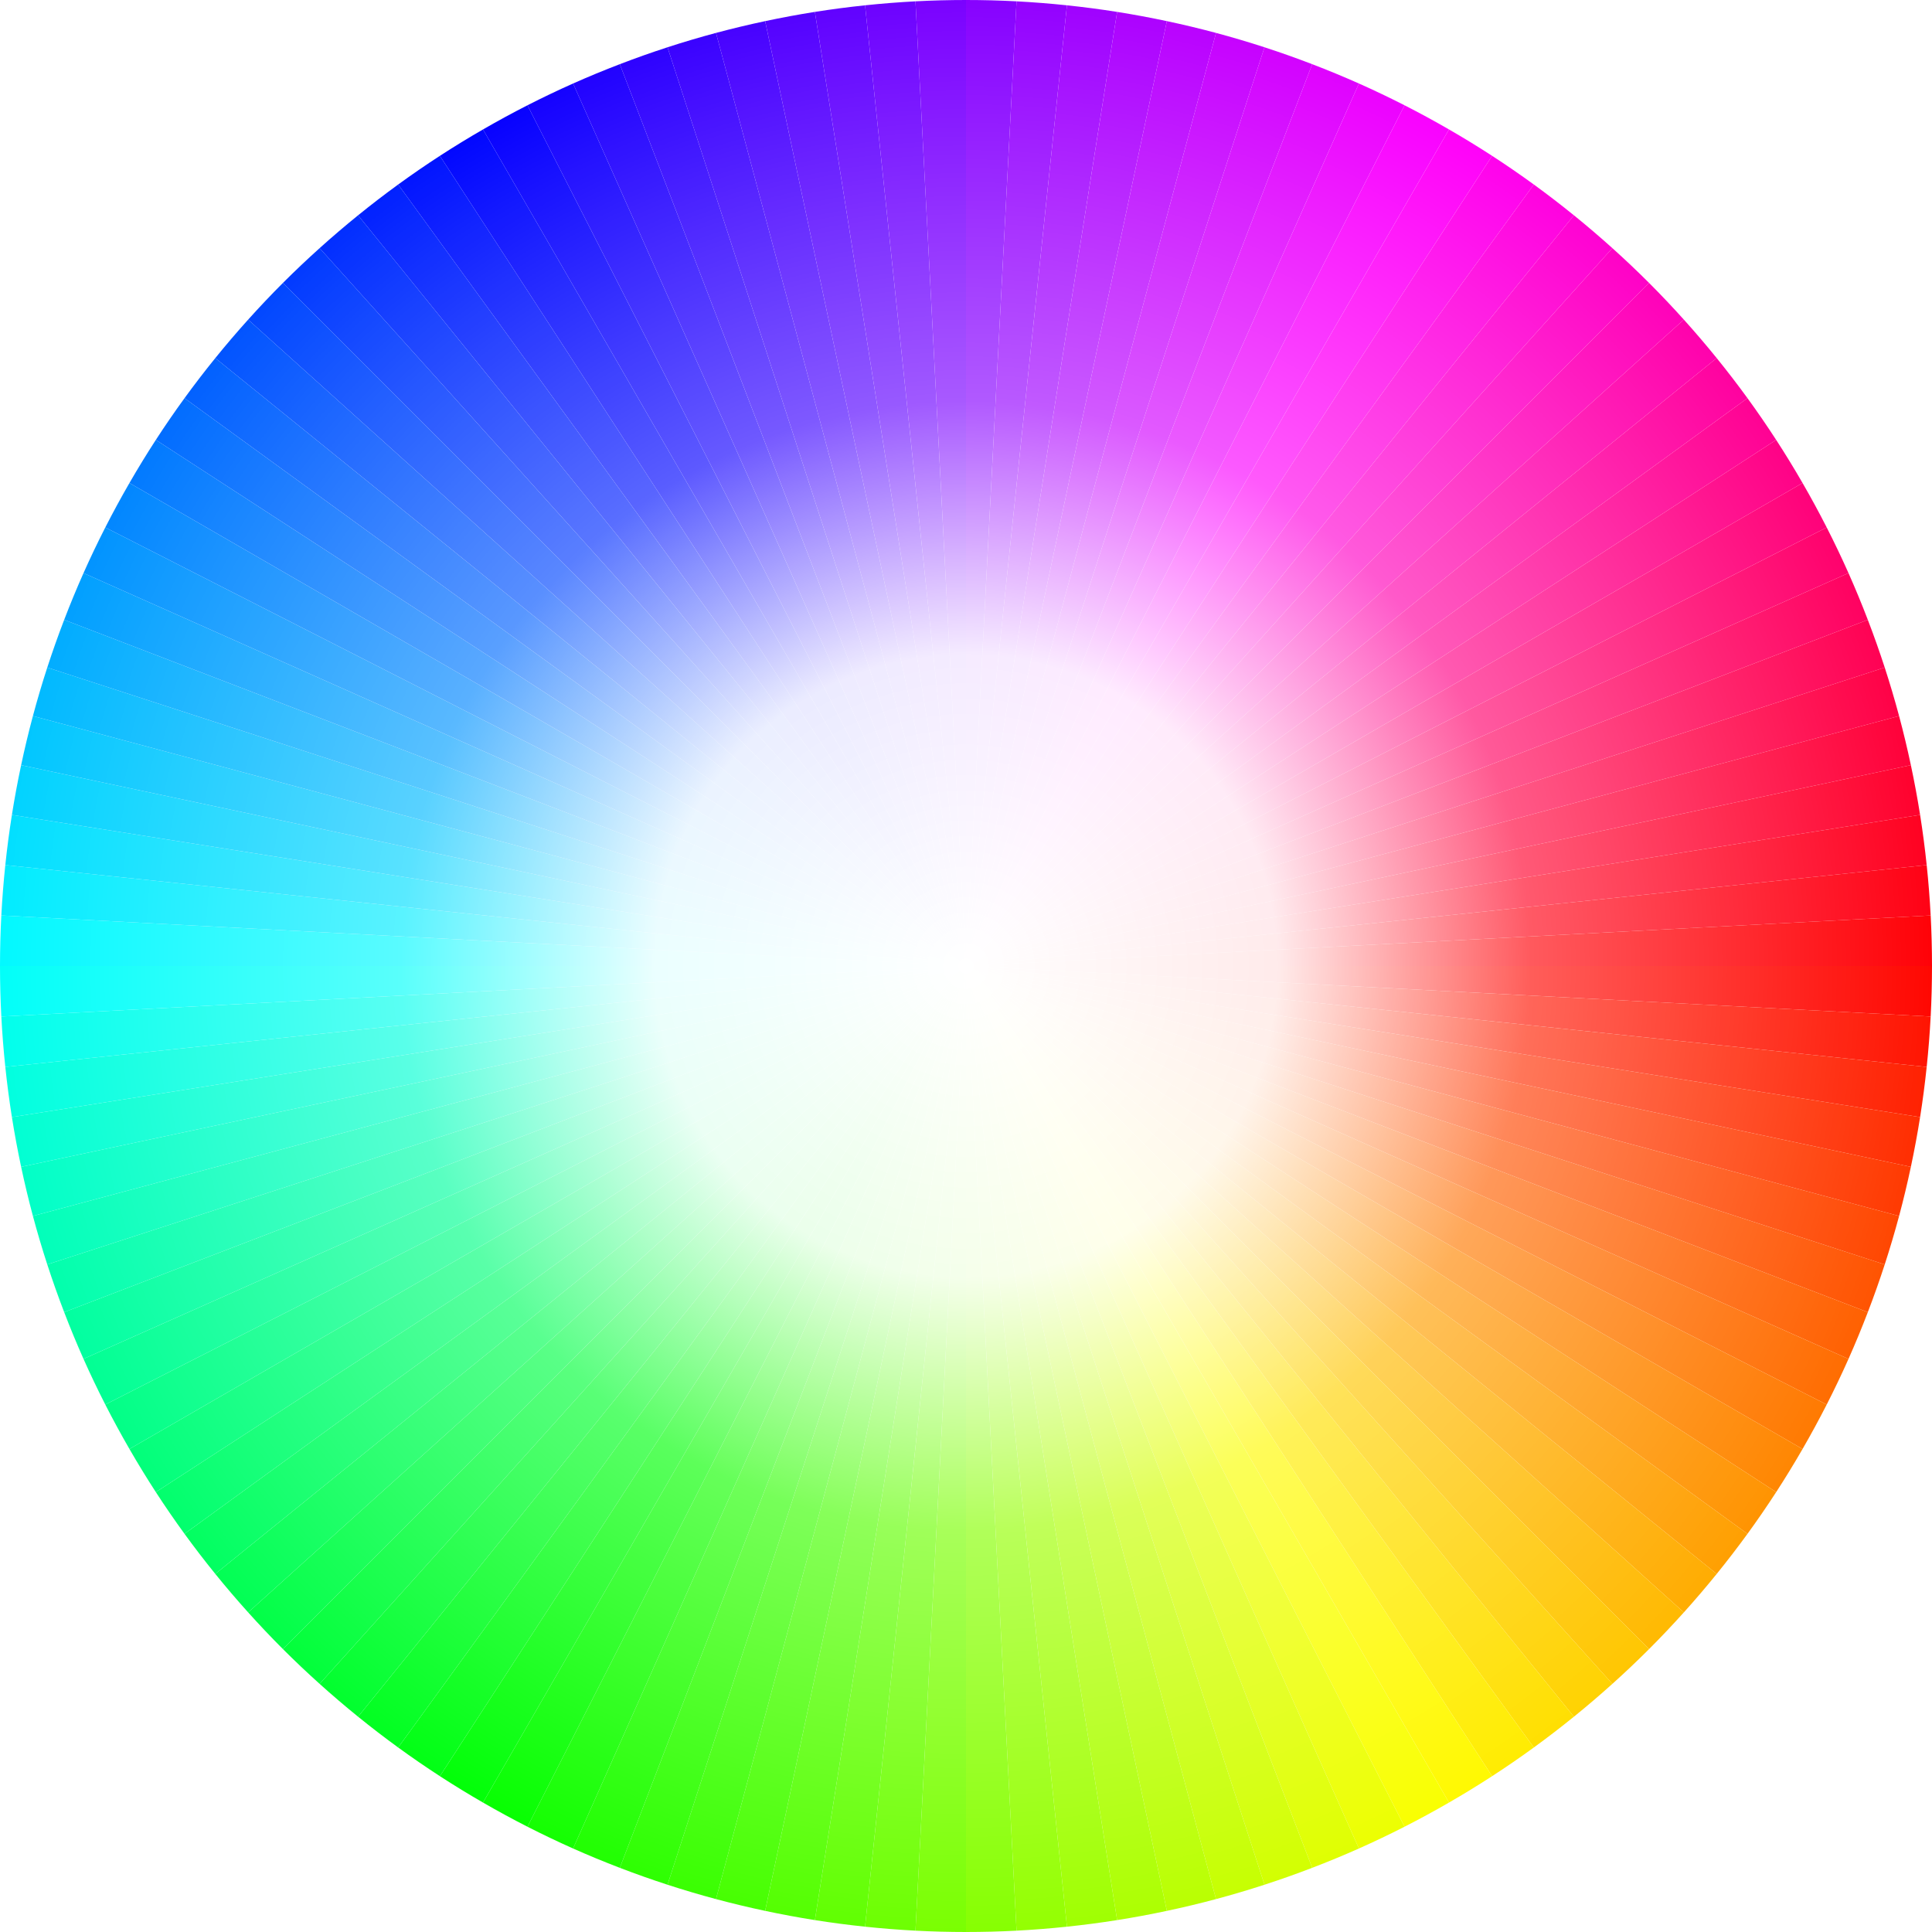
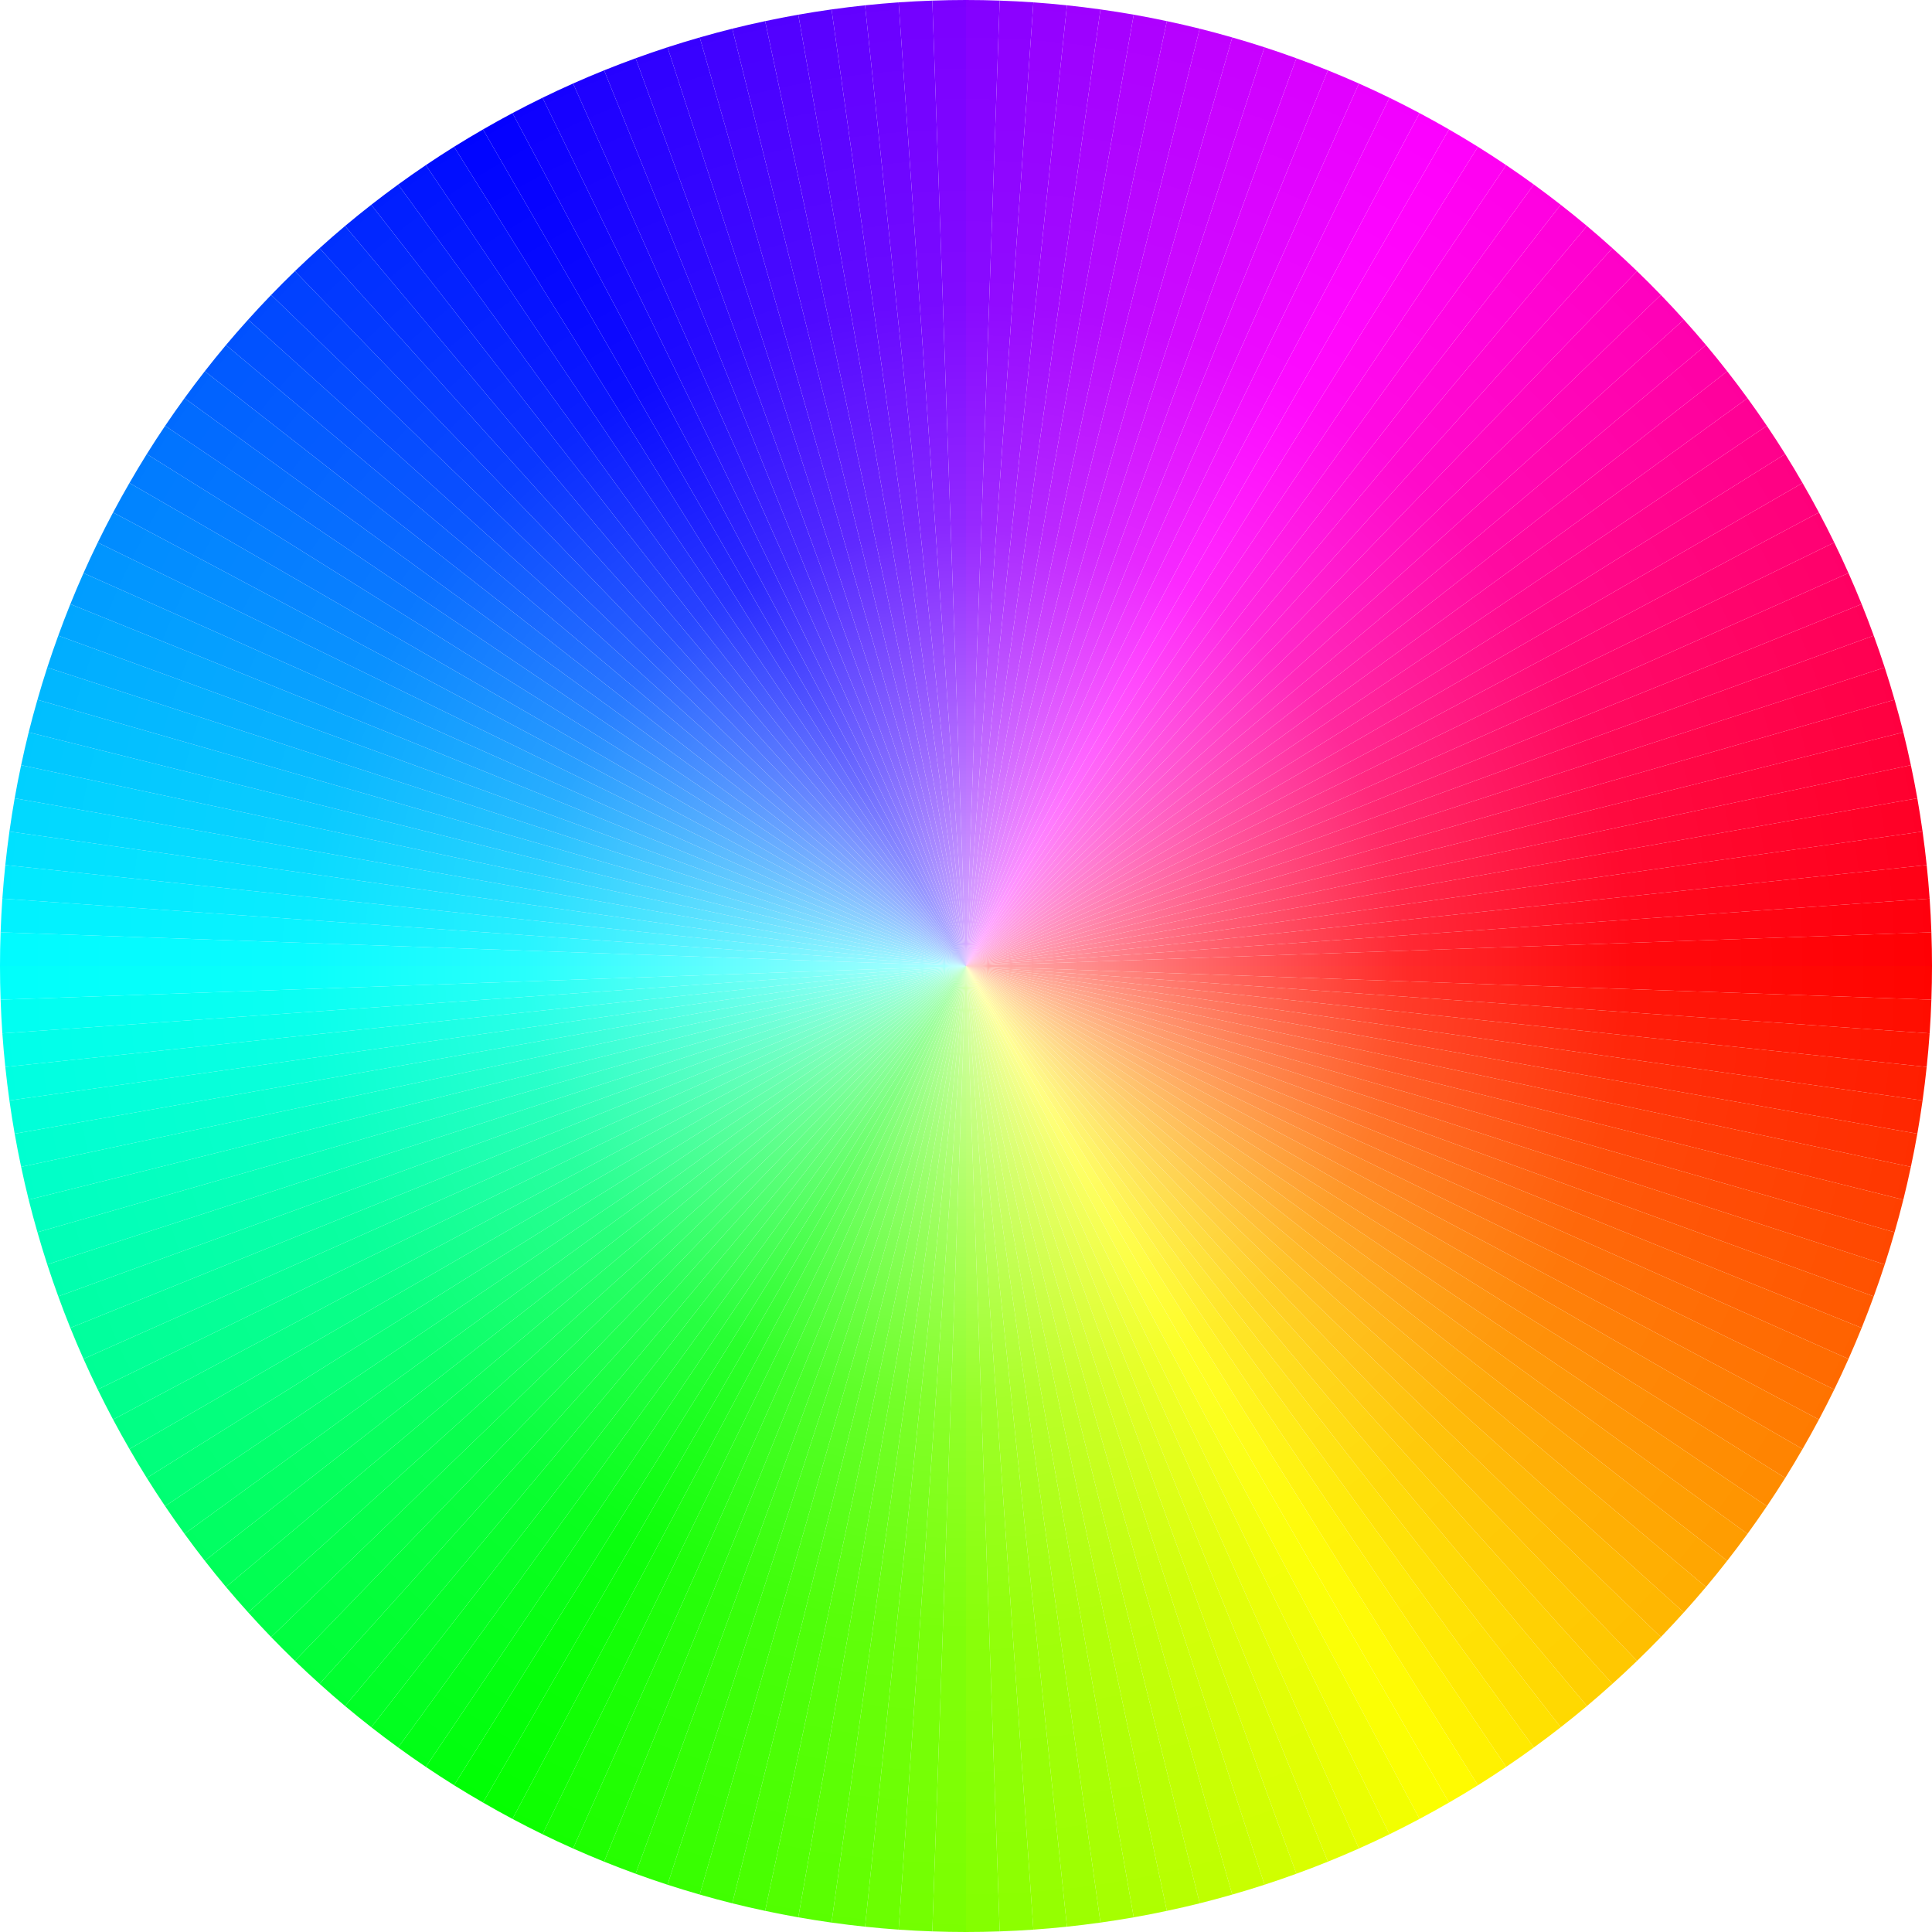
<svg xmlns="http://www.w3.org/2000/svg" viewBox="0 0 32 32">
  <defs>
-     <radialGradient id="center-fade" cx="50%" cy="50%" r="50%">
-       <stop offset="0%" stop-color="#ffffff" />
-       <stop offset="32%" stop-color="#ffffff" stop-opacity="0.92" />
-       <stop offset="58%" stop-color="#ffffff" stop-opacity="0.35" />
+     <radialGradient id="lighten" cx="50%" cy="50%" r="50%">
+       <stop offset="0%" stop-color="#ffffff" stop-opacity="0.7" />
+       <stop offset="22%" stop-color="#ffffff" stop-opacity="0.42" />
+       <stop offset="45%" stop-color="#ffffff" stop-opacity="0.16" />
+       <stop offset="68%" stop-color="#ffffff" stop-opacity="0.04" />
      <stop offset="100%" stop-color="#ffffff" stop-opacity="0" />
    </radialGradient>
  </defs>
  <g stroke="none">
-     <path stroke="none" d="M 16 16 L 32 16 A 16 16 0 0 1 31.978 16.837 Z" fill="#ff0600" />
-     <path stroke="none" d="M 16 16 L 31.978 16.837 A 16 16 0 0 1 31.912 17.672 Z" fill="#ff1300" />
-     <path stroke="none" d="M 16 16 L 31.912 17.672 A 16 16 0 0 1 31.803 18.503 Z" fill="#ff2000" />
-     <path stroke="none" d="M 16 16 L 31.803 18.503 A 16 16 0 0 1 31.65 19.327 Z" fill="#ff2d00" />
-     <path stroke="none" d="M 16 16 L 31.65 19.327 A 16 16 0 0 1 31.455 20.141 Z" fill="#ff3900" />
-     <path stroke="none" d="M 16 16 L 31.455 20.141 A 16 16 0 0 1 31.217 20.944 Z" fill="#ff4600" />
-     <path stroke="none" d="M 16 16 L 31.217 20.944 A 16 16 0 0 1 30.937 21.734 Z" fill="#ff5300" />
-     <path stroke="none" d="M 16 16 L 30.937 21.734 A 16 16 0 0 1 30.617 22.508 Z" fill="#ff6000" />
-     <path stroke="none" d="M 16 16 L 30.617 22.508 A 16 16 0 0 1 30.256 23.264 Z" fill="#ff6c00" />
-     <path stroke="none" d="M 16 16 L 30.256 23.264 A 16 16 0 0 1 29.856 24 Z" fill="#ff7900" />
-     <path stroke="none" d="M 16 16 L 29.856 24 A 16 16 0 0 1 29.419 24.714 Z" fill="#ff8600" />
-     <path stroke="none" d="M 16 16 L 29.419 24.714 A 16 16 0 0 1 28.944 25.405 Z" fill="#ff9300" />
-     <path stroke="none" d="M 16 16 L 28.944 25.405 A 16 16 0 0 1 28.434 26.069 Z" fill="#ff9f00" />
-     <path stroke="none" d="M 16 16 L 28.434 26.069 A 16 16 0 0 1 27.89 26.706 Z" fill="#ffac00" />
-     <path stroke="none" d="M 16 16 L 27.89 26.706 A 16 16 0 0 1 27.314 27.314 Z" fill="#ffb900" />
-     <path stroke="none" d="M 16 16 L 27.314 27.314 A 16 16 0 0 1 26.706 27.89 Z" fill="#ffc600" />
-     <path stroke="none" d="M 16 16 L 26.706 27.89 A 16 16 0 0 1 26.069 28.434 Z" fill="#ffd200" />
-     <path stroke="none" d="M 16 16 L 26.069 28.434 A 16 16 0 0 1 25.405 28.944 Z" fill="#ffdf00" />
-     <path stroke="none" d="M 16 16 L 25.405 28.944 A 16 16 0 0 1 24.714 29.419 Z" fill="#ffec00" />
-     <path stroke="none" d="M 16 16 L 24.714 29.419 A 16 16 0 0 1 24 29.856 Z" fill="#fff900" />
-     <path stroke="none" d="M 16 16 L 24 29.856 A 16 16 0 0 1 23.264 30.256 Z" fill="#f9ff00" />
-     <path stroke="none" d="M 16 16 L 23.264 30.256 A 16 16 0 0 1 22.508 30.617 Z" fill="#ecff00" />
-     <path stroke="none" d="M 16 16 L 22.508 30.617 A 16 16 0 0 1 21.734 30.937 Z" fill="#dfff00" />
-     <path stroke="none" d="M 16 16 L 21.734 30.937 A 16 16 0 0 1 20.944 31.217 Z" fill="#d2ff00" />
-     <path stroke="none" d="M 16 16 L 20.944 31.217 A 16 16 0 0 1 20.141 31.455 Z" fill="#c6ff00" />
-     <path stroke="none" d="M 16 16 L 20.141 31.455 A 16 16 0 0 1 19.327 31.65 Z" fill="#b9ff00" />
-     <path stroke="none" d="M 16 16 L 19.327 31.65 A 16 16 0 0 1 18.503 31.803 Z" fill="#acff00" />
-     <path stroke="none" d="M 16 16 L 18.503 31.803 A 16 16 0 0 1 17.672 31.912 Z" fill="#9fff00" />
-     <path stroke="none" d="M 16 16 L 17.672 31.912 A 16 16 0 0 1 16.837 31.978 Z" fill="#93ff00" />
-     <path stroke="none" d="M 16 16 L 16.837 31.978 A 16 16 0 0 1 16 32 Z" fill="#86ff00" />
-     <path stroke="none" d="M 16 16 L 16 32 A 16 16 0 0 1 15.163 31.978 Z" fill="#79ff00" />
-     <path stroke="none" d="M 16 16 L 15.163 31.978 A 16 16 0 0 1 14.328 31.912 Z" fill="#6cff00" />
-     <path stroke="none" d="M 16 16 L 14.328 31.912 A 16 16 0 0 1 13.497 31.803 Z" fill="#60ff00" />
-     <path stroke="none" d="M 16 16 L 13.497 31.803 A 16 16 0 0 1 12.673 31.65 Z" fill="#53ff00" />
-     <path stroke="none" d="M 16 16 L 12.673 31.65 A 16 16 0 0 1 11.859 31.455 Z" fill="#46ff00" />
-     <path stroke="none" d="M 16 16 L 11.859 31.455 A 16 16 0 0 1 11.056 31.217 Z" fill="#39ff00" />
-     <path stroke="none" d="M 16 16 L 11.056 31.217 A 16 16 0 0 1 10.266 30.937 Z" fill="#2dff00" />
-     <path stroke="none" d="M 16 16 L 10.266 30.937 A 16 16 0 0 1 9.492 30.617 Z" fill="#20ff00" />
-     <path stroke="none" d="M 16 16 L 9.492 30.617 A 16 16 0 0 1 8.736 30.256 Z" fill="#13ff00" />
-     <path stroke="none" d="M 16 16 L 8.736 30.256 A 16 16 0 0 1 8 29.856 Z" fill="#06ff00" />
-     <path stroke="none" d="M 16 16 L 8 29.856 A 16 16 0 0 1 7.286 29.419 Z" fill="#00ff06" />
-     <path stroke="none" d="M 16 16 L 7.286 29.419 A 16 16 0 0 1 6.595 28.944 Z" fill="#00ff13" />
-     <path stroke="none" d="M 16 16 L 6.595 28.944 A 16 16 0 0 1 5.931 28.434 Z" fill="#00ff20" />
-     <path stroke="none" d="M 16 16 L 5.931 28.434 A 16 16 0 0 1 5.294 27.89 Z" fill="#00ff2d" />
-     <path stroke="none" d="M 16 16 L 5.294 27.89 A 16 16 0 0 1 4.686 27.314 Z" fill="#00ff39" />
-     <path stroke="none" d="M 16 16 L 4.686 27.314 A 16 16 0 0 1 4.11 26.706 Z" fill="#00ff46" />
-     <path stroke="none" d="M 16 16 L 4.11 26.706 A 16 16 0 0 1 3.566 26.069 Z" fill="#00ff53" />
-     <path stroke="none" d="M 16 16 L 3.566 26.069 A 16 16 0 0 1 3.056 25.405 Z" fill="#00ff60" />
-     <path stroke="none" d="M 16 16 L 3.056 25.405 A 16 16 0 0 1 2.581 24.714 Z" fill="#00ff6c" />
-     <path stroke="none" d="M 16 16 L 2.581 24.714 A 16 16 0 0 1 2.144 24 Z" fill="#00ff79" />
-     <path stroke="none" d="M 16 16 L 2.144 24 A 16 16 0 0 1 1.744 23.264 Z" fill="#00ff86" />
-     <path stroke="none" d="M 16 16 L 1.744 23.264 A 16 16 0 0 1 1.383 22.508 Z" fill="#00ff93" />
-     <path stroke="none" d="M 16 16 L 1.383 22.508 A 16 16 0 0 1 1.063 21.734 Z" fill="#00ff9f" />
-     <path stroke="none" d="M 16 16 L 1.063 21.734 A 16 16 0 0 1 0.783 20.944 Z" fill="#00ffac" />
-     <path stroke="none" d="M 16 16 L 0.783 20.944 A 16 16 0 0 1 0.545 20.141 Z" fill="#00ffb9" />
-     <path stroke="none" d="M 16 16 L 0.545 20.141 A 16 16 0 0 1 0.35 19.327 Z" fill="#00ffc6" />
-     <path stroke="none" d="M 16 16 L 0.35 19.327 A 16 16 0 0 1 0.197 18.503 Z" fill="#00ffd2" />
-     <path stroke="none" d="M 16 16 L 0.197 18.503 A 16 16 0 0 1 0.088 17.672 Z" fill="#00ffdf" />
-     <path stroke="none" d="M 16 16 L 0.088 17.672 A 16 16 0 0 1 0.022 16.837 Z" fill="#00ffec" />
-     <path stroke="none" d="M 16 16 L 0.022 16.837 A 16 16 0 0 1 0 16 Z" fill="#00fff9" />
-     <path stroke="none" d="M 16 16 L 0 16 A 16 16 0 0 1 0.022 15.163 Z" fill="#00f9ff" />
-     <path stroke="none" d="M 16 16 L 0.022 15.163 A 16 16 0 0 1 0.088 14.328 Z" fill="#00ecff" />
-     <path stroke="none" d="M 16 16 L 0.088 14.328 A 16 16 0 0 1 0.197 13.497 Z" fill="#00dfff" />
-     <path stroke="none" d="M 16 16 L 0.197 13.497 A 16 16 0 0 1 0.35 12.673 Z" fill="#00d2ff" />
-     <path stroke="none" d="M 16 16 L 0.35 12.673 A 16 16 0 0 1 0.545 11.859 Z" fill="#00c6ff" />
-     <path stroke="none" d="M 16 16 L 0.545 11.859 A 16 16 0 0 1 0.783 11.056 Z" fill="#00b9ff" />
-     <path stroke="none" d="M 16 16 L 0.783 11.056 A 16 16 0 0 1 1.063 10.266 Z" fill="#00acff" />
-     <path stroke="none" d="M 16 16 L 1.063 10.266 A 16 16 0 0 1 1.383 9.492 Z" fill="#009fff" />
-     <path stroke="none" d="M 16 16 L 1.383 9.492 A 16 16 0 0 1 1.744 8.736 Z" fill="#0093ff" />
-     <path stroke="none" d="M 16 16 L 1.744 8.736 A 16 16 0 0 1 2.144 8 Z" fill="#0086ff" />
-     <path stroke="none" d="M 16 16 L 2.144 8 A 16 16 0 0 1 2.581 7.286 Z" fill="#0079ff" />
-     <path stroke="none" d="M 16 16 L 2.581 7.286 A 16 16 0 0 1 3.056 6.595 Z" fill="#006cff" />
-     <path stroke="none" d="M 16 16 L 3.056 6.595 A 16 16 0 0 1 3.566 5.931 Z" fill="#0060ff" />
-     <path stroke="none" d="M 16 16 L 3.566 5.931 A 16 16 0 0 1 4.11 5.294 Z" fill="#0053ff" />
-     <path stroke="none" d="M 16 16 L 4.11 5.294 A 16 16 0 0 1 4.686 4.686 Z" fill="#0046ff" />
-     <path stroke="none" d="M 16 16 L 4.686 4.686 A 16 16 0 0 1 5.294 4.11 Z" fill="#0039ff" />
-     <path stroke="none" d="M 16 16 L 5.294 4.11 A 16 16 0 0 1 5.931 3.566 Z" fill="#002dff" />
-     <path stroke="none" d="M 16 16 L 5.931 3.566 A 16 16 0 0 1 6.595 3.056 Z" fill="#0020ff" />
-     <path stroke="none" d="M 16 16 L 6.595 3.056 A 16 16 0 0 1 7.286 2.581 Z" fill="#0013ff" />
-     <path stroke="none" d="M 16 16 L 7.286 2.581 A 16 16 0 0 1 8 2.144 Z" fill="#0006ff" />
-     <path stroke="none" d="M 16 16 L 8 2.144 A 16 16 0 0 1 8.736 1.744 Z" fill="#0600ff" />
-     <path stroke="none" d="M 16 16 L 8.736 1.744 A 16 16 0 0 1 9.492 1.383 Z" fill="#1300ff" />
-     <path stroke="none" d="M 16 16 L 9.492 1.383 A 16 16 0 0 1 10.266 1.063 Z" fill="#2000ff" />
-     <path stroke="none" d="M 16 16 L 10.266 1.063 A 16 16 0 0 1 11.056 0.783 Z" fill="#2d00ff" />
-     <path stroke="none" d="M 16 16 L 11.056 0.783 A 16 16 0 0 1 11.859 0.545 Z" fill="#3900ff" />
-     <path stroke="none" d="M 16 16 L 11.859 0.545 A 16 16 0 0 1 12.673 0.35 Z" fill="#4600ff" />
-     <path stroke="none" d="M 16 16 L 12.673 0.35 A 16 16 0 0 1 13.497 0.197 Z" fill="#5300ff" />
-     <path stroke="none" d="M 16 16 L 13.497 0.197 A 16 16 0 0 1 14.328 0.088 Z" fill="#6000ff" />
-     <path stroke="none" d="M 16 16 L 14.328 0.088 A 16 16 0 0 1 15.163 0.022 Z" fill="#6c00ff" />
-     <path stroke="none" d="M 16 16 L 15.163 0.022 A 16 16 0 0 1 16 0 Z" fill="#7900ff" />
-     <path stroke="none" d="M 16 16 L 16 0 A 16 16 0 0 1 16.837 0.022 Z" fill="#8600ff" />
-     <path stroke="none" d="M 16 16 L 16.837 0.022 A 16 16 0 0 1 17.672 0.088 Z" fill="#9300ff" />
-     <path stroke="none" d="M 16 16 L 17.672 0.088 A 16 16 0 0 1 18.503 0.197 Z" fill="#9f00ff" />
-     <path stroke="none" d="M 16 16 L 18.503 0.197 A 16 16 0 0 1 19.327 0.35 Z" fill="#ac00ff" />
-     <path stroke="none" d="M 16 16 L 19.327 0.35 A 16 16 0 0 1 20.141 0.545 Z" fill="#b900ff" />
-     <path stroke="none" d="M 16 16 L 20.141 0.545 A 16 16 0 0 1 20.944 0.783 Z" fill="#c600ff" />
-     <path stroke="none" d="M 16 16 L 20.944 0.783 A 16 16 0 0 1 21.734 1.063 Z" fill="#d200ff" />
-     <path stroke="none" d="M 16 16 L 21.734 1.063 A 16 16 0 0 1 22.508 1.383 Z" fill="#df00ff" />
-     <path stroke="none" d="M 16 16 L 22.508 1.383 A 16 16 0 0 1 23.264 1.744 Z" fill="#ec00ff" />
-     <path stroke="none" d="M 16 16 L 23.264 1.744 A 16 16 0 0 1 24 2.144 Z" fill="#f900ff" />
-     <path stroke="none" d="M 16 16 L 24 2.144 A 16 16 0 0 1 24.714 2.581 Z" fill="#ff00f9" />
-     <path stroke="none" d="M 16 16 L 24.714 2.581 A 16 16 0 0 1 25.405 3.056 Z" fill="#ff00ec" />
-     <path stroke="none" d="M 16 16 L 25.405 3.056 A 16 16 0 0 1 26.069 3.566 Z" fill="#ff00df" />
-     <path stroke="none" d="M 16 16 L 26.069 3.566 A 16 16 0 0 1 26.706 4.11 Z" fill="#ff00d2" />
-     <path stroke="none" d="M 16 16 L 26.706 4.11 A 16 16 0 0 1 27.314 4.686 Z" fill="#ff00c6" />
-     <path stroke="none" d="M 16 16 L 27.314 4.686 A 16 16 0 0 1 27.89 5.294 Z" fill="#ff00b9" />
-     <path stroke="none" d="M 16 16 L 27.89 5.294 A 16 16 0 0 1 28.434 5.931 Z" fill="#ff00ac" />
-     <path stroke="none" d="M 16 16 L 28.434 5.931 A 16 16 0 0 1 28.944 6.595 Z" fill="#ff009f" />
-     <path stroke="none" d="M 16 16 L 28.944 6.595 A 16 16 0 0 1 29.419 7.286 Z" fill="#ff0093" />
-     <path stroke="none" d="M 16 16 L 29.419 7.286 A 16 16 0 0 1 29.856 8 Z" fill="#ff0086" />
-     <path stroke="none" d="M 16 16 L 29.856 8 A 16 16 0 0 1 30.256 8.736 Z" fill="#ff0079" />
-     <path stroke="none" d="M 16 16 L 30.256 8.736 A 16 16 0 0 1 30.617 9.492 Z" fill="#ff006c" />
-     <path stroke="none" d="M 16 16 L 30.617 9.492 A 16 16 0 0 1 30.937 10.266 Z" fill="#ff0060" />
-     <path stroke="none" d="M 16 16 L 30.937 10.266 A 16 16 0 0 1 31.217 11.056 Z" fill="#ff0053" />
-     <path stroke="none" d="M 16 16 L 31.217 11.056 A 16 16 0 0 1 31.455 11.859 Z" fill="#ff0046" />
-     <path stroke="none" d="M 16 16 L 31.455 11.859 A 16 16 0 0 1 31.65 12.673 Z" fill="#ff0039" />
-     <path stroke="none" d="M 16 16 L 31.65 12.673 A 16 16 0 0 1 31.803 13.497 Z" fill="#ff002d" />
-     <path stroke="none" d="M 16 16 L 31.803 13.497 A 16 16 0 0 1 31.912 14.328 Z" fill="#ff0020" />
-     <path stroke="none" d="M 16 16 L 31.912 14.328 A 16 16 0 0 1 31.978 15.163 Z" fill="#ff0013" />
-     <path stroke="none" d="M 16 16 L 31.978 15.163 A 16 16 0 0 1 32 16 Z" fill="#ff0006" />
-     <circle cx="16" cy="16" r="16" fill="url(#center-fade)" stroke="none" />
+     <path d="M 16 16 L 32.000 16.000 A 16 16 0 0 1 31.990 16.558 Z" fill="#ff0400" />
+     <path d="M 16 16 L 31.990 16.558 A 16 16 0 0 1 31.961 17.116 Z" fill="#ff0d00" />
+     <path d="M 16 16 L 31.961 17.116 A 16 16 0 0 1 31.912 17.672 Z" fill="#ff1500" />
+     <path d="M 16 16 L 31.912 17.672 A 16 16 0 0 1 31.844 18.227 Z" fill="#ff1e00" />
+     <path d="M 16 16 L 31.844 18.227 A 16 16 0 0 1 31.757 18.778 Z" fill="#ff2600" />
+     <path d="M 16 16 L 31.757 18.778 A 16 16 0 0 1 31.650 19.327 Z" fill="#ff2f00" />
+     <path d="M 16 16 L 31.650 19.327 A 16 16 0 0 1 31.525 19.871 Z" fill="#ff3700" />
+     <path d="M 16 16 L 31.525 19.871 A 16 16 0 0 1 31.380 20.410 Z" fill="#ff4000" />
+     <path d="M 16 16 L 31.380 20.410 A 16 16 0 0 1 31.217 20.944 Z" fill="#ff4800" />
+     <path d="M 16 16 L 31.217 20.944 A 16 16 0 0 1 31.035 21.472 Z" fill="#ff5100" />
+     <path d="M 16 16 L 31.035 21.472 A 16 16 0 0 1 30.835 21.994 Z" fill="#ff5900" />
+     <path d="M 16 16 L 30.835 21.994 A 16 16 0 0 1 30.617 22.508 Z" fill="#ff6200" />
+     <path d="M 16 16 L 30.617 22.508 A 16 16 0 0 1 30.381 23.014 Z" fill="#ff6a00" />
+     <path d="M 16 16 L 30.381 23.014 A 16 16 0 0 1 30.127 23.512 Z" fill="#ff7300" />
+     <path d="M 16 16 L 30.127 23.512 A 16 16 0 0 1 29.856 24.000 Z" fill="#ff7b00" />
+     <path d="M 16 16 L 29.856 24.000 A 16 16 0 0 1 29.569 24.479 Z" fill="#ff8400" />
+     <path d="M 16 16 L 29.569 24.479 A 16 16 0 0 1 29.265 24.947 Z" fill="#ff8c00" />
+     <path d="M 16 16 L 29.265 24.947 A 16 16 0 0 1 28.944 25.405 Z" fill="#ff9500" />
+     <path d="M 16 16 L 28.944 25.405 A 16 16 0 0 1 28.608 25.851 Z" fill="#ff9d00" />
+     <path d="M 16 16 L 28.608 25.851 A 16 16 0 0 1 28.257 26.285 Z" fill="#ffa600" />
+     <path d="M 16 16 L 28.257 26.285 A 16 16 0 0 1 27.890 26.706 Z" fill="#ffae00" />
+     <path d="M 16 16 L 27.890 26.706 A 16 16 0 0 1 27.509 27.115 Z" fill="#ffb700" />
+     <path d="M 16 16 L 27.509 27.115 A 16 16 0 0 1 27.115 27.509 Z" fill="#ffbf00" />
+     <path d="M 16 16 L 27.115 27.509 A 16 16 0 0 1 26.706 27.890 Z" fill="#ffc800" />
+     <path d="M 16 16 L 26.706 27.890 A 16 16 0 0 1 26.285 28.257 Z" fill="#ffd000" />
+     <path d="M 16 16 L 26.285 28.257 A 16 16 0 0 1 25.851 28.608 Z" fill="#ffd900" />
+     <path d="M 16 16 L 25.851 28.608 A 16 16 0 0 1 25.405 28.944 Z" fill="#ffe100" />
+     <path d="M 16 16 L 25.405 28.944 A 16 16 0 0 1 24.947 29.265 Z" fill="#ffea00" />
+     <path d="M 16 16 L 24.947 29.265 A 16 16 0 0 1 24.479 29.569 Z" fill="#fff200" />
+     <path d="M 16 16 L 24.479 29.569 A 16 16 0 0 1 24.000 29.856 Z" fill="#fffb00" />
+     <path d="M 16 16 L 24.000 29.856 A 16 16 0 0 1 23.512 30.127 Z" fill="#fbff00" />
+     <path d="M 16 16 L 23.512 30.127 A 16 16 0 0 1 23.014 30.381 Z" fill="#f2ff00" />
+     <path d="M 16 16 L 23.014 30.381 A 16 16 0 0 1 22.508 30.617 Z" fill="#eaff00" />
+     <path d="M 16 16 L 22.508 30.617 A 16 16 0 0 1 21.994 30.835 Z" fill="#e1ff00" />
+     <path d="M 16 16 L 21.994 30.835 A 16 16 0 0 1 21.472 31.035 Z" fill="#d9ff00" />
+     <path d="M 16 16 L 21.472 31.035 A 16 16 0 0 1 20.944 31.217 Z" fill="#d0ff00" />
+     <path d="M 16 16 L 20.944 31.217 A 16 16 0 0 1 20.410 31.380 Z" fill="#c8ff00" />
+     <path d="M 16 16 L 20.410 31.380 A 16 16 0 0 1 19.871 31.525 Z" fill="#bfff00" />
+     <path d="M 16 16 L 19.871 31.525 A 16 16 0 0 1 19.327 31.650 Z" fill="#b7ff00" />
+     <path d="M 16 16 L 19.327 31.650 A 16 16 0 0 1 18.778 31.757 Z" fill="#aeff00" />
+     <path d="M 16 16 L 18.778 31.757 A 16 16 0 0 1 18.227 31.844 Z" fill="#a6ff00" />
+     <path d="M 16 16 L 18.227 31.844 A 16 16 0 0 1 17.672 31.912 Z" fill="#9dff00" />
+     <path d="M 16 16 L 17.672 31.912 A 16 16 0 0 1 17.116 31.961 Z" fill="#95ff00" />
+     <path d="M 16 16 L 17.116 31.961 A 16 16 0 0 1 16.558 31.990 Z" fill="#8cff00" />
+     <path d="M 16 16 L 16.558 31.990 A 16 16 0 0 1 16.000 32.000 Z" fill="#84ff00" />
+     <path d="M 16 16 L 16.000 32.000 A 16 16 0 0 1 15.442 31.990 Z" fill="#7bff00" />
+     <path d="M 16 16 L 15.442 31.990 A 16 16 0 0 1 14.884 31.961 Z" fill="#73ff00" />
+     <path d="M 16 16 L 14.884 31.961 A 16 16 0 0 1 14.328 31.912 Z" fill="#6aff00" />
+     <path d="M 16 16 L 14.328 31.912 A 16 16 0 0 1 13.773 31.844 Z" fill="#62ff00" />
+     <path d="M 16 16 L 13.773 31.844 A 16 16 0 0 1 13.222 31.757 Z" fill="#59ff00" />
+     <path d="M 16 16 L 13.222 31.757 A 16 16 0 0 1 12.673 31.650 Z" fill="#51ff00" />
+     <path d="M 16 16 L 12.673 31.650 A 16 16 0 0 1 12.129 31.525 Z" fill="#48ff00" />
+     <path d="M 16 16 L 12.129 31.525 A 16 16 0 0 1 11.590 31.380 Z" fill="#40ff00" />
+     <path d="M 16 16 L 11.590 31.380 A 16 16 0 0 1 11.056 31.217 Z" fill="#37ff00" />
+     <path d="M 16 16 L 11.056 31.217 A 16 16 0 0 1 10.528 31.035 Z" fill="#2fff00" />
+     <path d="M 16 16 L 10.528 31.035 A 16 16 0 0 1 10.006 30.835 Z" fill="#26ff00" />
+     <path d="M 16 16 L 10.006 30.835 A 16 16 0 0 1 9.492 30.617 Z" fill="#1eff00" />
+     <path d="M 16 16 L 9.492 30.617 A 16 16 0 0 1 8.986 30.381 Z" fill="#15ff00" />
+     <path d="M 16 16 L 8.986 30.381 A 16 16 0 0 1 8.488 30.127 Z" fill="#0dff00" />
+     <path d="M 16 16 L 8.488 30.127 A 16 16 0 0 1 8.000 29.856 Z" fill="#04ff00" />
+     <path d="M 16 16 L 8.000 29.856 A 16 16 0 0 1 7.521 29.569 Z" fill="#00ff04" />
+     <path d="M 16 16 L 7.521 29.569 A 16 16 0 0 1 7.053 29.265 Z" fill="#00ff0d" />
+     <path d="M 16 16 L 7.053 29.265 A 16 16 0 0 1 6.595 28.944 Z" fill="#00ff15" />
+     <path d="M 16 16 L 6.595 28.944 A 16 16 0 0 1 6.149 28.608 Z" fill="#00ff1e" />
+     <path d="M 16 16 L 6.149 28.608 A 16 16 0 0 1 5.715 28.257 Z" fill="#00ff26" />
+     <path d="M 16 16 L 5.715 28.257 A 16 16 0 0 1 5.294 27.890 Z" fill="#00ff2f" />
+     <path d="M 16 16 L 5.294 27.890 A 16 16 0 0 1 4.885 27.509 Z" fill="#00ff37" />
+     <path d="M 16 16 L 4.885 27.509 A 16 16 0 0 1 4.491 27.115 Z" fill="#00ff40" />
+     <path d="M 16 16 L 4.491 27.115 A 16 16 0 0 1 4.110 26.706 Z" fill="#00ff48" />
+     <path d="M 16 16 L 4.110 26.706 A 16 16 0 0 1 3.743 26.285 Z" fill="#00ff51" />
+     <path d="M 16 16 L 3.743 26.285 A 16 16 0 0 1 3.392 25.851 Z" fill="#00ff59" />
+     <path d="M 16 16 L 3.392 25.851 A 16 16 0 0 1 3.056 25.405 Z" fill="#00ff62" />
+     <path d="M 16 16 L 3.056 25.405 A 16 16 0 0 1 2.735 24.947 Z" fill="#00ff6a" />
+     <path d="M 16 16 L 2.735 24.947 A 16 16 0 0 1 2.431 24.479 Z" fill="#00ff73" />
+     <path d="M 16 16 L 2.431 24.479 A 16 16 0 0 1 2.144 24.000 Z" fill="#00ff7b" />
+     <path d="M 16 16 L 2.144 24.000 A 16 16 0 0 1 1.873 23.512 Z" fill="#00ff84" />
+     <path d="M 16 16 L 1.873 23.512 A 16 16 0 0 1 1.619 23.014 Z" fill="#00ff8c" />
+     <path d="M 16 16 L 1.619 23.014 A 16 16 0 0 1 1.383 22.508 Z" fill="#00ff95" />
+     <path d="M 16 16 L 1.383 22.508 A 16 16 0 0 1 1.165 21.994 Z" fill="#00ff9d" />
+     <path d="M 16 16 L 1.165 21.994 A 16 16 0 0 1 0.965 21.472 Z" fill="#00ffa6" />
+     <path d="M 16 16 L 0.965 21.472 A 16 16 0 0 1 0.783 20.944 Z" fill="#00ffae" />
+     <path d="M 16 16 L 0.783 20.944 A 16 16 0 0 1 0.620 20.410 Z" fill="#00ffb7" />
+     <path d="M 16 16 L 0.620 20.410 A 16 16 0 0 1 0.475 19.871 Z" fill="#00ffbf" />
+     <path d="M 16 16 L 0.475 19.871 A 16 16 0 0 1 0.350 19.327 Z" fill="#00ffc8" />
+     <path d="M 16 16 L 0.350 19.327 A 16 16 0 0 1 0.243 18.778 Z" fill="#00ffd0" />
+     <path d="M 16 16 L 0.243 18.778 A 16 16 0 0 1 0.156 18.227 Z" fill="#00ffd9" />
+     <path d="M 16 16 L 0.156 18.227 A 16 16 0 0 1 0.088 17.672 Z" fill="#00ffe1" />
+     <path d="M 16 16 L 0.088 17.672 A 16 16 0 0 1 0.039 17.116 Z" fill="#00ffea" />
+     <path d="M 16 16 L 0.039 17.116 A 16 16 0 0 1 0.010 16.558 Z" fill="#00fff2" />
+     <path d="M 16 16 L 0.010 16.558 A 16 16 0 0 1 0.000 16.000 Z" fill="#00fffb" />
+     <path d="M 16 16 L 0.000 16.000 A 16 16 0 0 1 0.010 15.442 Z" fill="#00fbff" />
+     <path d="M 16 16 L 0.010 15.442 A 16 16 0 0 1 0.039 14.884 Z" fill="#00f2ff" />
+     <path d="M 16 16 L 0.039 14.884 A 16 16 0 0 1 0.088 14.328 Z" fill="#00eaff" />
+     <path d="M 16 16 L 0.088 14.328 A 16 16 0 0 1 0.156 13.773 Z" fill="#00e1ff" />
+     <path d="M 16 16 L 0.156 13.773 A 16 16 0 0 1 0.243 13.222 Z" fill="#00d9ff" />
+     <path d="M 16 16 L 0.243 13.222 A 16 16 0 0 1 0.350 12.673 Z" fill="#00d0ff" />
+     <path d="M 16 16 L 0.350 12.673 A 16 16 0 0 1 0.475 12.129 Z" fill="#00c8ff" />
+     <path d="M 16 16 L 0.475 12.129 A 16 16 0 0 1 0.620 11.590 Z" fill="#00bfff" />
+     <path d="M 16 16 L 0.620 11.590 A 16 16 0 0 1 0.783 11.056 Z" fill="#00b7ff" />
+     <path d="M 16 16 L 0.783 11.056 A 16 16 0 0 1 0.965 10.528 Z" fill="#00aeff" />
+     <path d="M 16 16 L 0.965 10.528 A 16 16 0 0 1 1.165 10.006 Z" fill="#00a6ff" />
+     <path d="M 16 16 L 1.165 10.006 A 16 16 0 0 1 1.383 9.492 Z" fill="#009dff" />
+     <path d="M 16 16 L 1.383 9.492 A 16 16 0 0 1 1.619 8.986 Z" fill="#0095ff" />
+     <path d="M 16 16 L 1.619 8.986 A 16 16 0 0 1 1.873 8.488 Z" fill="#008cff" />
+     <path d="M 16 16 L 1.873 8.488 A 16 16 0 0 1 2.144 8.000 Z" fill="#0084ff" />
+     <path d="M 16 16 L 2.144 8.000 A 16 16 0 0 1 2.431 7.521 Z" fill="#007bff" />
+     <path d="M 16 16 L 2.431 7.521 A 16 16 0 0 1 2.735 7.053 Z" fill="#0073ff" />
+     <path d="M 16 16 L 2.735 7.053 A 16 16 0 0 1 3.056 6.595 Z" fill="#006aff" />
+     <path d="M 16 16 L 3.056 6.595 A 16 16 0 0 1 3.392 6.149 Z" fill="#0062ff" />
+     <path d="M 16 16 L 3.392 6.149 A 16 16 0 0 1 3.743 5.715 Z" fill="#0059ff" />
+     <path d="M 16 16 L 3.743 5.715 A 16 16 0 0 1 4.110 5.294 Z" fill="#0051ff" />
+     <path d="M 16 16 L 4.110 5.294 A 16 16 0 0 1 4.491 4.885 Z" fill="#0048ff" />
+     <path d="M 16 16 L 4.491 4.885 A 16 16 0 0 1 4.885 4.491 Z" fill="#0040ff" />
+     <path d="M 16 16 L 4.885 4.491 A 16 16 0 0 1 5.294 4.110 Z" fill="#0037ff" />
+     <path d="M 16 16 L 5.294 4.110 A 16 16 0 0 1 5.715 3.743 Z" fill="#002fff" />
+     <path d="M 16 16 L 5.715 3.743 A 16 16 0 0 1 6.149 3.392 Z" fill="#0026ff" />
+     <path d="M 16 16 L 6.149 3.392 A 16 16 0 0 1 6.595 3.056 Z" fill="#001eff" />
+     <path d="M 16 16 L 6.595 3.056 A 16 16 0 0 1 7.053 2.735 Z" fill="#0015ff" />
+     <path d="M 16 16 L 7.053 2.735 A 16 16 0 0 1 7.521 2.431 Z" fill="#000dff" />
+     <path d="M 16 16 L 7.521 2.431 A 16 16 0 0 1 8.000 2.144 Z" fill="#0004ff" />
+     <path d="M 16 16 L 8.000 2.144 A 16 16 0 0 1 8.488 1.873 Z" fill="#0400ff" />
+     <path d="M 16 16 L 8.488 1.873 A 16 16 0 0 1 8.986 1.619 Z" fill="#0d00ff" />
+     <path d="M 16 16 L 8.986 1.619 A 16 16 0 0 1 9.492 1.383 Z" fill="#1500ff" />
+     <path d="M 16 16 L 9.492 1.383 A 16 16 0 0 1 10.006 1.165 Z" fill="#1e00ff" />
+     <path d="M 16 16 L 10.006 1.165 A 16 16 0 0 1 10.528 0.965 Z" fill="#2600ff" />
+     <path d="M 16 16 L 10.528 0.965 A 16 16 0 0 1 11.056 0.783 Z" fill="#2f00ff" />
+     <path d="M 16 16 L 11.056 0.783 A 16 16 0 0 1 11.590 0.620 Z" fill="#3700ff" />
+     <path d="M 16 16 L 11.590 0.620 A 16 16 0 0 1 12.129 0.475 Z" fill="#4000ff" />
+     <path d="M 16 16 L 12.129 0.475 A 16 16 0 0 1 12.673 0.350 Z" fill="#4800ff" />
+     <path d="M 16 16 L 12.673 0.350 A 16 16 0 0 1 13.222 0.243 Z" fill="#5100ff" />
+     <path d="M 16 16 L 13.222 0.243 A 16 16 0 0 1 13.773 0.156 Z" fill="#5900ff" />
+     <path d="M 16 16 L 13.773 0.156 A 16 16 0 0 1 14.328 0.088 Z" fill="#6200ff" />
+     <path d="M 16 16 L 14.328 0.088 A 16 16 0 0 1 14.884 0.039 Z" fill="#6a00ff" />
+     <path d="M 16 16 L 14.884 0.039 A 16 16 0 0 1 15.442 0.010 Z" fill="#7300ff" />
+     <path d="M 16 16 L 15.442 0.010 A 16 16 0 0 1 16.000 0.000 Z" fill="#7b00ff" />
+     <path d="M 16 16 L 16.000 0.000 A 16 16 0 0 1 16.558 0.010 Z" fill="#8400ff" />
+     <path d="M 16 16 L 16.558 0.010 A 16 16 0 0 1 17.116 0.039 Z" fill="#8c00ff" />
+     <path d="M 16 16 L 17.116 0.039 A 16 16 0 0 1 17.672 0.088 Z" fill="#9500ff" />
+     <path d="M 16 16 L 17.672 0.088 A 16 16 0 0 1 18.227 0.156 Z" fill="#9d00ff" />
+     <path d="M 16 16 L 18.227 0.156 A 16 16 0 0 1 18.778 0.243 Z" fill="#a600ff" />
+     <path d="M 16 16 L 18.778 0.243 A 16 16 0 0 1 19.327 0.350 Z" fill="#ae00ff" />
+     <path d="M 16 16 L 19.327 0.350 A 16 16 0 0 1 19.871 0.475 Z" fill="#b700ff" />
+     <path d="M 16 16 L 19.871 0.475 A 16 16 0 0 1 20.410 0.620 Z" fill="#bf00ff" />
+     <path d="M 16 16 L 20.410 0.620 A 16 16 0 0 1 20.944 0.783 Z" fill="#c800ff" />
+     <path d="M 16 16 L 20.944 0.783 A 16 16 0 0 1 21.472 0.965 Z" fill="#d000ff" />
+     <path d="M 16 16 L 21.472 0.965 A 16 16 0 0 1 21.994 1.165 Z" fill="#d900ff" />
+     <path d="M 16 16 L 21.994 1.165 A 16 16 0 0 1 22.508 1.383 Z" fill="#e100ff" />
+     <path d="M 16 16 L 22.508 1.383 A 16 16 0 0 1 23.014 1.619 Z" fill="#ea00ff" />
+     <path d="M 16 16 L 23.014 1.619 A 16 16 0 0 1 23.512 1.873 Z" fill="#f200ff" />
+     <path d="M 16 16 L 23.512 1.873 A 16 16 0 0 1 24.000 2.144 Z" fill="#fb00ff" />
+     <path d="M 16 16 L 24.000 2.144 A 16 16 0 0 1 24.479 2.431 Z" fill="#ff00fb" />
+     <path d="M 16 16 L 24.479 2.431 A 16 16 0 0 1 24.947 2.735 Z" fill="#ff00f2" />
+     <path d="M 16 16 L 24.947 2.735 A 16 16 0 0 1 25.405 3.056 Z" fill="#ff00ea" />
+     <path d="M 16 16 L 25.405 3.056 A 16 16 0 0 1 25.851 3.392 Z" fill="#ff00e1" />
+     <path d="M 16 16 L 25.851 3.392 A 16 16 0 0 1 26.285 3.743 Z" fill="#ff00d9" />
+     <path d="M 16 16 L 26.285 3.743 A 16 16 0 0 1 26.706 4.110 Z" fill="#ff00d0" />
+     <path d="M 16 16 L 26.706 4.110 A 16 16 0 0 1 27.115 4.491 Z" fill="#ff00c8" />
+     <path d="M 16 16 L 27.115 4.491 A 16 16 0 0 1 27.509 4.885 Z" fill="#ff00bf" />
+     <path d="M 16 16 L 27.509 4.885 A 16 16 0 0 1 27.890 5.294 Z" fill="#ff00b7" />
+     <path d="M 16 16 L 27.890 5.294 A 16 16 0 0 1 28.257 5.715 Z" fill="#ff00ae" />
+     <path d="M 16 16 L 28.257 5.715 A 16 16 0 0 1 28.608 6.149 Z" fill="#ff00a6" />
+     <path d="M 16 16 L 28.608 6.149 A 16 16 0 0 1 28.944 6.595 Z" fill="#ff009d" />
+     <path d="M 16 16 L 28.944 6.595 A 16 16 0 0 1 29.265 7.053 Z" fill="#ff0095" />
+     <path d="M 16 16 L 29.265 7.053 A 16 16 0 0 1 29.569 7.521 Z" fill="#ff008c" />
+     <path d="M 16 16 L 29.569 7.521 A 16 16 0 0 1 29.856 8.000 Z" fill="#ff0084" />
+     <path d="M 16 16 L 29.856 8.000 A 16 16 0 0 1 30.127 8.488 Z" fill="#ff007b" />
+     <path d="M 16 16 L 30.127 8.488 A 16 16 0 0 1 30.381 8.986 Z" fill="#ff0073" />
+     <path d="M 16 16 L 30.381 8.986 A 16 16 0 0 1 30.617 9.492 Z" fill="#ff006a" />
+     <path d="M 16 16 L 30.617 9.492 A 16 16 0 0 1 30.835 10.006 Z" fill="#ff0062" />
+     <path d="M 16 16 L 30.835 10.006 A 16 16 0 0 1 31.035 10.528 Z" fill="#ff0059" />
+     <path d="M 16 16 L 31.035 10.528 A 16 16 0 0 1 31.217 11.056 Z" fill="#ff0051" />
+     <path d="M 16 16 L 31.217 11.056 A 16 16 0 0 1 31.380 11.590 Z" fill="#ff0048" />
+     <path d="M 16 16 L 31.380 11.590 A 16 16 0 0 1 31.525 12.129 Z" fill="#ff0040" />
+     <path d="M 16 16 L 31.525 12.129 A 16 16 0 0 1 31.650 12.673 Z" fill="#ff0037" />
+     <path d="M 16 16 L 31.650 12.673 A 16 16 0 0 1 31.757 13.222 Z" fill="#ff002f" />
+     <path d="M 16 16 L 31.757 13.222 A 16 16 0 0 1 31.844 13.773 Z" fill="#ff0026" />
+     <path d="M 16 16 L 31.844 13.773 A 16 16 0 0 1 31.912 14.328 Z" fill="#ff001e" />
+     <path d="M 16 16 L 31.912 14.328 A 16 16 0 0 1 31.961 14.884 Z" fill="#ff0015" />
+     <path d="M 16 16 L 31.961 14.884 A 16 16 0 0 1 31.990 15.442 Z" fill="#ff000d" />
+     <path d="M 16 16 L 31.990 15.442 A 16 16 0 0 1 32.000 16.000 Z" fill="#ff0004" />
+     <circle cx="16" cy="16" r="16" fill="url(#lighten)" />
  </g>
</svg>
